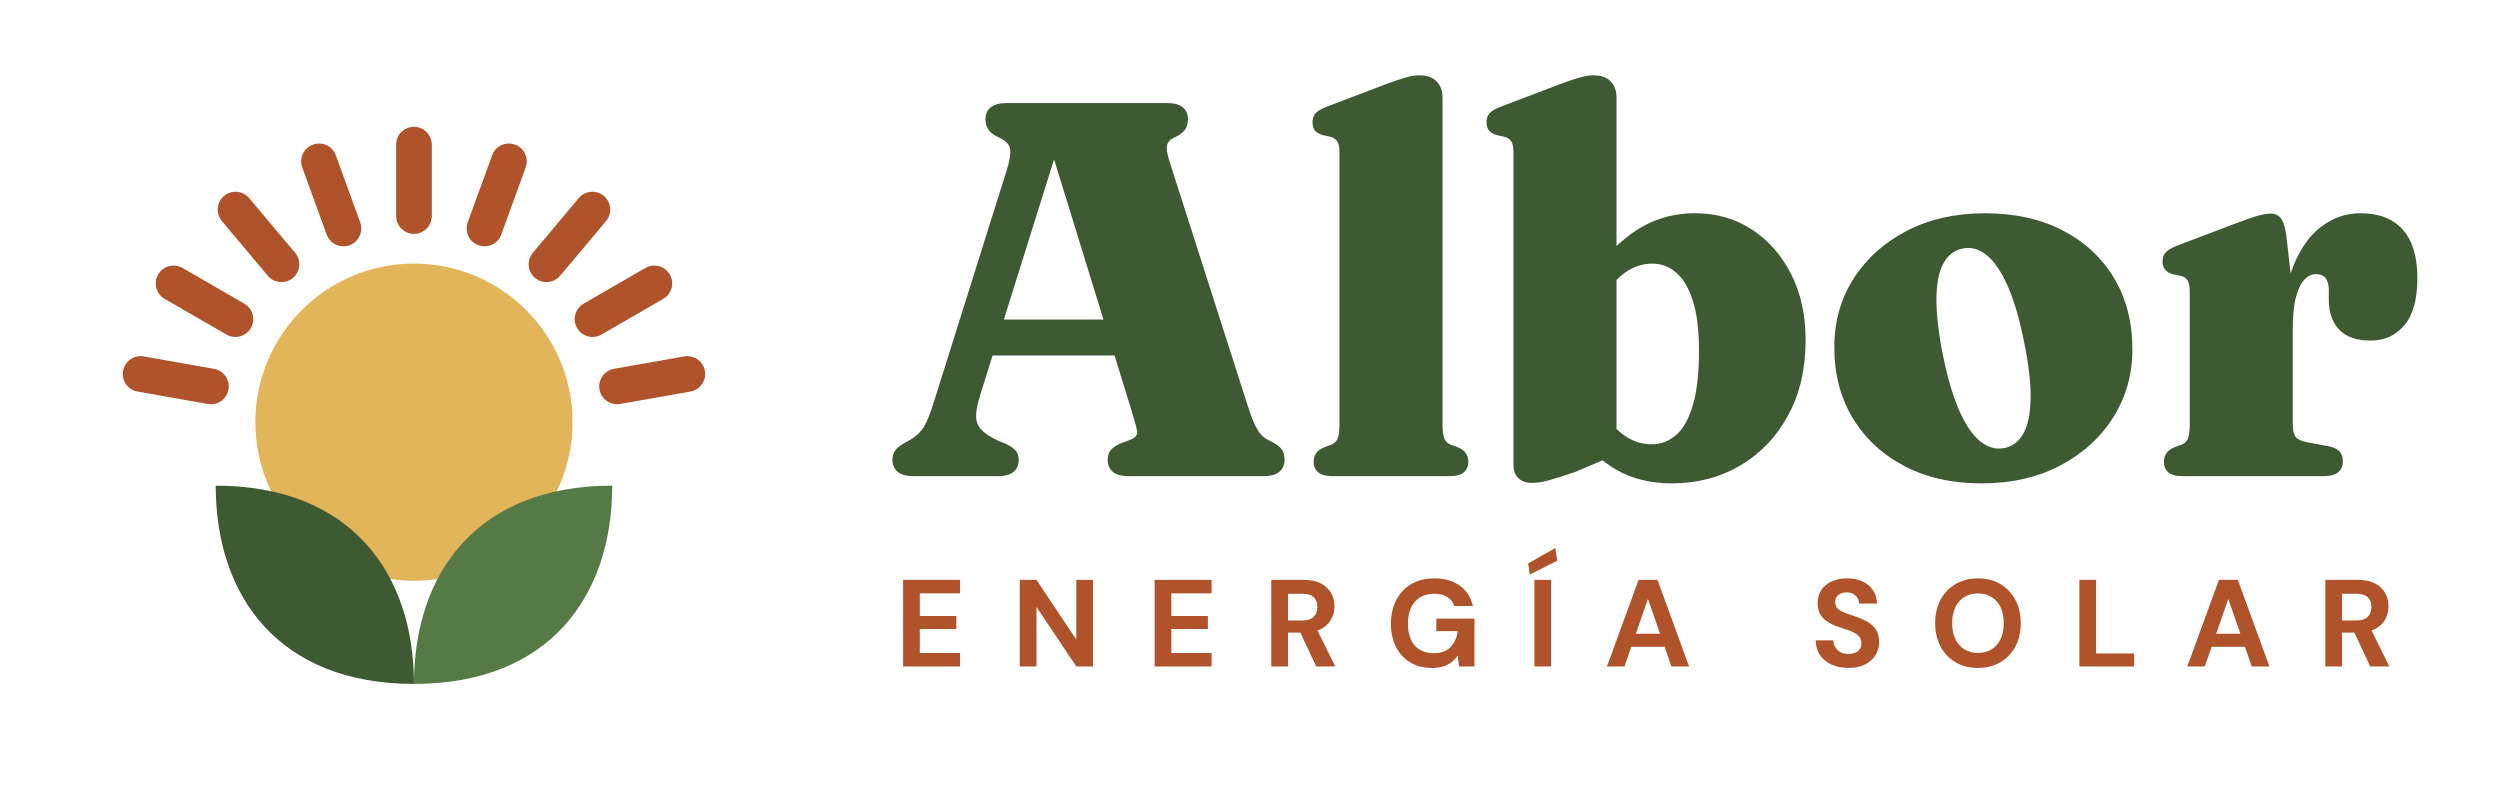
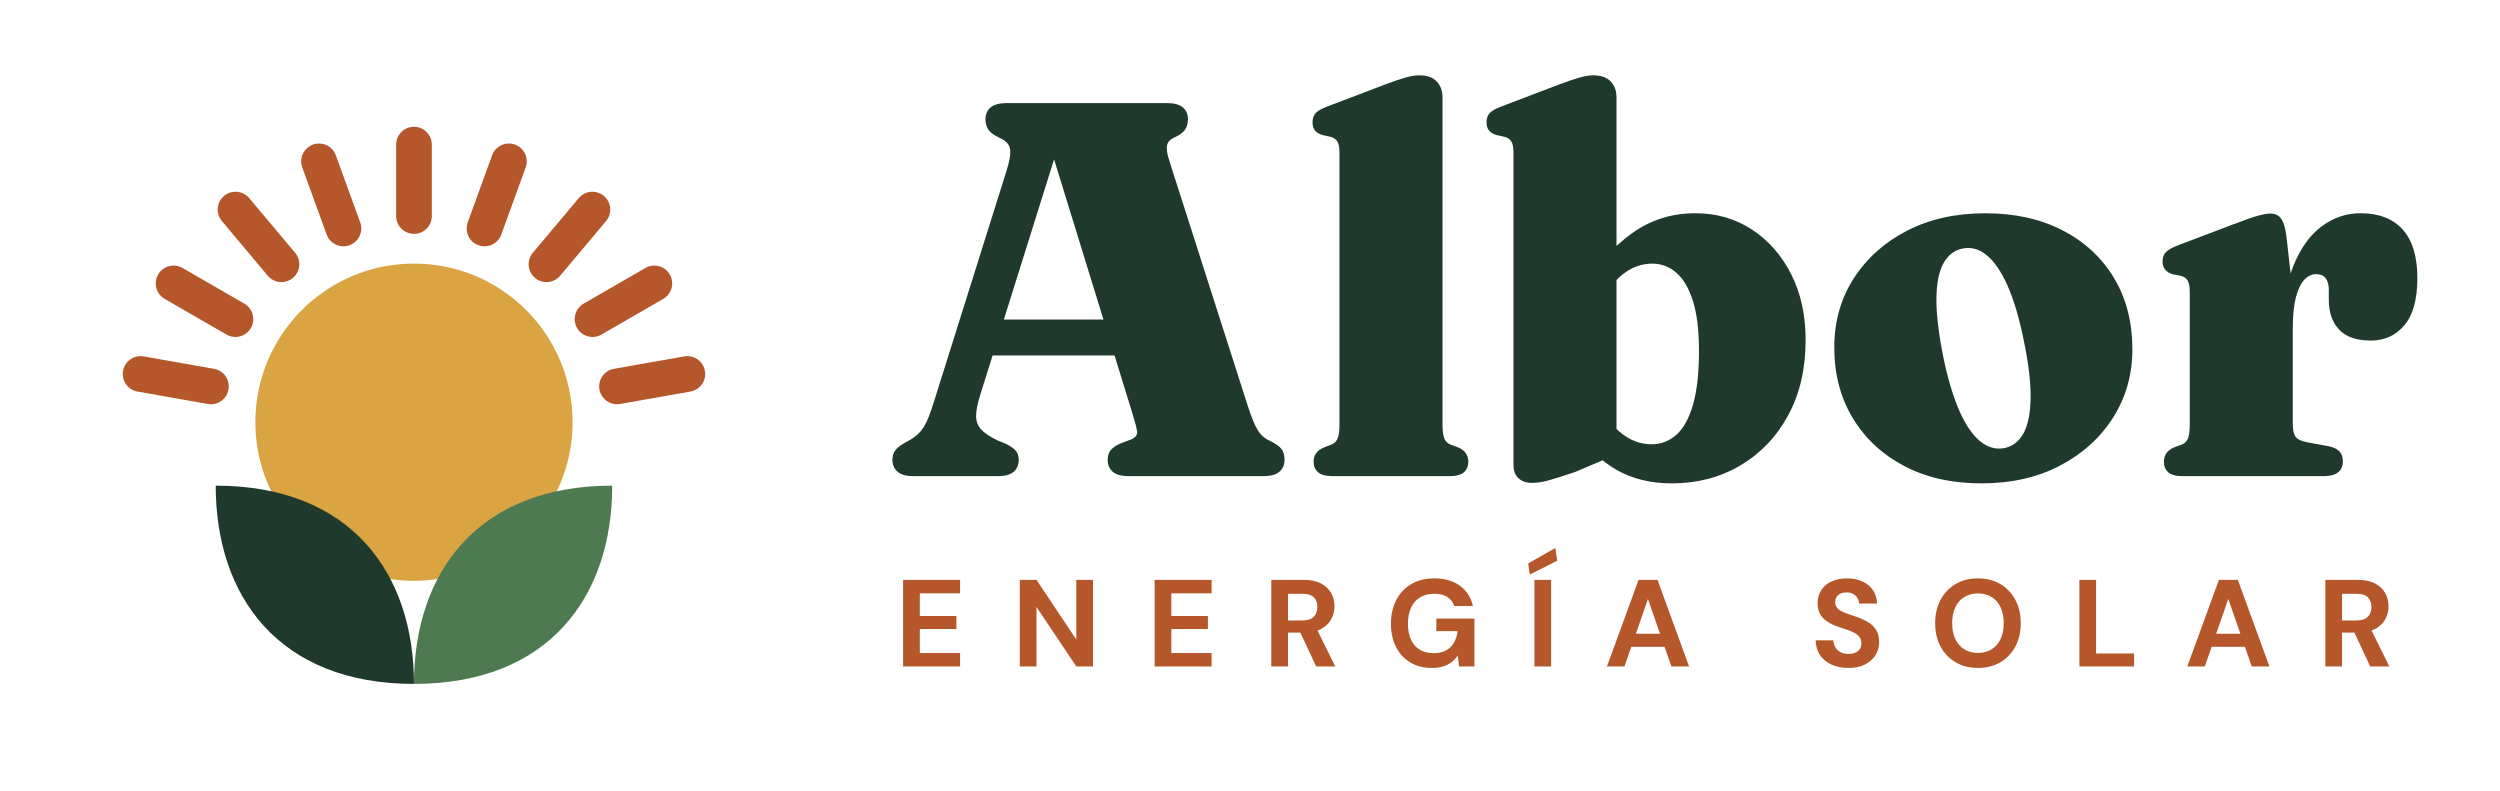
<svg xmlns="http://www.w3.org/2000/svg" viewBox="-12 -12 525.4 166" width="525" height="166">
  <g transform="scale(0.8333333) translate(-10 -20)">
-     <circle cx="100" cy="112" r="40" fill="#E3B55A" />
-     <line x1="48.79" y1="102.97" x2="31.06" y2="99.84" stroke="#B0532A" stroke-width="9" stroke-linecap="round" />
-     <line x1="54.97" y1="86.00" x2="39.38" y2="77.00" stroke="#B0532A" stroke-width="9" stroke-linecap="round" />
-     <line x1="66.58" y1="72.17" x2="55.00" y2="58.38" stroke="#B0532A" stroke-width="9" stroke-linecap="round" />
-     <line x1="82.21" y1="63.14" x2="76.06" y2="46.22" stroke="#B0532A" stroke-width="9" stroke-linecap="round" />
-     <line x1="100.00" y1="60.00" x2="100.00" y2="42.00" stroke="#B0532A" stroke-width="9" stroke-linecap="round" />
-     <line x1="117.79" y1="63.14" x2="123.94" y2="46.22" stroke="#B0532A" stroke-width="9" stroke-linecap="round" />
-     <line x1="133.42" y1="72.17" x2="145.00" y2="58.38" stroke="#B0532A" stroke-width="9" stroke-linecap="round" />
-     <line x1="145.03" y1="86.00" x2="160.62" y2="77.00" stroke="#B0532A" stroke-width="9" stroke-linecap="round" />
-     <line x1="151.21" y1="102.97" x2="168.94" y2="99.84" stroke="#B0532A" stroke-width="9" stroke-linecap="round" />
-     <path d="M100 178 C66 178 50 156 50 128 C84 128 100 150 100 178Z" fill="#3E5A33" />
-     <path d="M100 178 C134 178 150 156 150 128 C116 128 100 150 100 178Z" fill="#567A45" />
+     <circle cx="100" cy="112" r="40" fill="#D9A441" />
+     <line x1="48.79" y1="102.97" x2="31.06" y2="99.84" stroke="#B5562B" stroke-width="9" stroke-linecap="round" />
+     <line x1="54.97" y1="86.00" x2="39.38" y2="77.00" stroke="#B5562B" stroke-width="9" stroke-linecap="round" />
+     <line x1="66.58" y1="72.17" x2="55.00" y2="58.38" stroke="#B5562B" stroke-width="9" stroke-linecap="round" />
+     <line x1="82.21" y1="63.14" x2="76.06" y2="46.22" stroke="#B5562B" stroke-width="9" stroke-linecap="round" />
+     <line x1="100.00" y1="60.00" x2="100.00" y2="42.00" stroke="#B5562B" stroke-width="9" stroke-linecap="round" />
+     <line x1="117.79" y1="63.14" x2="123.94" y2="46.22" stroke="#B5562B" stroke-width="9" stroke-linecap="round" />
+     <line x1="133.42" y1="72.17" x2="145.00" y2="58.38" stroke="#B5562B" stroke-width="9" stroke-linecap="round" />
+     <line x1="145.03" y1="86.00" x2="160.62" y2="77.00" stroke="#B5562B" stroke-width="9" stroke-linecap="round" />
+     <line x1="151.21" y1="102.97" x2="168.94" y2="99.84" stroke="#B5562B" stroke-width="9" stroke-linecap="round" />
+     <path d="M100 178 C66 178 50 156 50 128 C84 128 100 150 100 178Z" fill="#1F3A2D" />
+     <path d="M100 178 C134 178 150 156 150 128 C116 128 100 150 100 178Z" fill="#4E7A52" />
  </g>
-   <path fill="#3E5A33" d="M193.796 55.089H226.466L226.567 62.638H193.611ZM202.095 84.59Q202.095 86.135 201.051 87.068Q200.007 88.0 197.755 88.0H179.891Q177.69 88.0 176.621 87.07Q175.551 86.141 175.551 84.595Q175.551 83.447 176.086 82.671Q176.621 81.896 177.942 81.112L179.281 80.378Q181.09 79.331 182.109 77.732Q183.128 76.133 184.321 72.219L199.597 23.628Q200.549 20.543 200.255 19.131Q199.961 17.72 197.951 16.841Q196.383 16.119 195.745 15.214Q195.106 14.31 195.106 12.999Q195.106 11.403 196.207 10.502Q197.307 9.6 199.553 9.6H233.271Q235.522 9.6 236.589 10.502Q237.656 11.403 237.656 12.994Q237.656 14.405 236.975 15.287Q236.295 16.169 234.973 16.74Q233.54 17.362 233.279 18.409Q233.019 19.456 233.758 21.775L250.199 73.137Q251.303 76.604 252.272 78.236Q253.24 79.869 254.825 80.546Q256.718 81.47 257.34 82.324Q257.961 83.178 257.961 84.59Q257.961 86.135 256.886 87.068Q255.811 88.0 253.565 88.0H225.173Q222.888 88.0 221.838 87.068Q220.788 86.135 220.788 84.59Q220.788 83.285 221.454 82.503Q222.121 81.722 223.526 81.112L225.677 80.311Q227.127 79.689 226.973 78.606Q226.819 77.522 226.052 75.03L208.664 18.633L210.898 17.048L193.998 70.953Q193.141 73.675 193.141 75.361Q193.141 77.046 194.188 78.18Q195.235 79.314 197.531 80.44L199.402 81.213Q200.662 81.829 201.379 82.554Q202.095 83.279 202.095 84.59Z M291.158 8.357V77.108Q291.158 79.174 291.533 80.073Q291.908 80.972 292.788 81.347L294.294 81.907Q295.481 82.366 296.03 83.15Q296.579 83.934 296.579 84.937Q296.579 86.387 295.657 87.194Q294.736 88.0 292.703 88.0H267.99Q265.963 88.0 265.017 87.194Q264.07 86.387 264.07 84.937Q264.07 83.94 264.616 83.156Q265.162 82.372 266.4 81.913L267.867 81.347Q268.752 80.966 269.127 80.073Q269.502 79.18 269.502 77.113V20.039Q269.502 18.331 269.035 17.633Q268.567 16.936 267.609 16.684L265.952 16.326Q264.81 15.973 264.325 15.326Q263.841 14.679 263.841 13.632Q263.841 12.445 264.499 11.711Q265.157 10.978 266.999 10.3L279.095 5.691Q281.873 4.65 283.48 4.207Q285.087 3.765 286.28 3.765Q288.722 3.765 289.94 5.061Q291.158 6.358 291.158 8.357Z M327.726 8.357V83.436L318.967 87.154Q314.778 88.56 313.093 88.991Q311.407 89.422 309.895 89.422Q308.193 89.422 307.132 88.459Q306.07 87.496 306.07 85.609V20.039Q306.07 18.331 305.603 17.633Q305.135 16.936 304.177 16.684L302.52 16.326Q301.378 15.973 300.893 15.326Q300.409 14.679 300.409 13.632Q300.409 12.445 301.067 11.711Q301.725 10.978 303.567 10.3L315.663 5.691Q318.441 4.65 320.045 4.207Q321.65 3.765 322.848 3.765Q325.29 3.765 326.508 5.061Q327.726 6.358 327.726 8.357ZM323.868 52.462 320.295 48.839Q324.976 41.324 330.873 37.037Q336.77 32.75 344.285 32.75Q350.938 32.75 356.163 36.161Q361.388 39.571 364.428 45.552Q367.469 51.533 367.469 59.395Q367.469 68.478 363.787 75.243Q360.105 82.008 353.732 85.766Q347.359 89.523 339.329 89.523Q332.626 89.523 327.58 86.597Q322.535 83.671 318.967 77.814L324.422 73.989Q326.998 77.858 329.557 79.58Q332.116 81.302 335.129 81.302Q338.063 81.302 340.309 79.309Q342.554 77.315 343.806 72.964Q345.057 68.613 345.057 61.63Q345.057 55.167 343.772 51.152Q342.487 47.137 340.284 45.239Q338.08 43.34 335.258 43.34Q331.931 43.34 329.109 45.527Q326.287 47.714 323.868 52.462Z M405.224 32.756Q414.531 32.756 421.481 36.351Q428.431 39.946 432.286 46.37Q436.142 52.793 436.142 61.338Q436.142 69.279 432.113 75.655Q428.083 82.03 420.96 85.777Q413.837 89.523 404.412 89.523Q395.155 89.523 388.208 85.878Q381.262 82.232 377.378 75.806Q373.494 69.38 373.494 60.941Q373.494 52.843 377.549 46.496Q381.603 40.148 388.726 36.452Q395.85 32.756 405.224 32.756ZM409.284 82.097Q411.838 81.565 413.26 78.99Q414.682 76.414 414.752 71.578Q414.822 66.742 413.31 59.462Q411.899 52.468 409.917 48.002Q407.934 43.536 405.523 41.565Q403.113 39.594 400.402 40.182Q397.849 40.714 396.427 43.29Q395.004 45.866 394.96 50.676Q394.915 55.486 396.376 62.817Q397.793 69.761 399.773 74.252Q401.752 78.743 404.166 80.689Q406.579 82.635 409.284 82.097Z M467.76 57.654Q467.76 49.237 470.019 43.704Q472.279 38.171 475.98 35.461Q479.682 32.75 484.078 32.75Q489.874 32.75 492.954 36.18Q496.034 39.61 496.034 46.353Q496.034 53.062 493.31 56.287Q490.585 59.513 486.228 59.513Q481.821 59.513 479.62 57.237Q477.419 54.96 477.419 50.928V48.649Q477.369 47.176 476.73 46.364Q476.092 45.552 474.726 45.552Q473.393 45.552 472.287 46.717Q471.181 47.882 470.518 50.365Q469.854 52.849 469.854 56.954ZM468.493 37.41 469.854 49.5V77.108Q469.854 78.922 470.431 79.723Q471.008 80.524 472.895 80.888L477.336 81.705Q478.876 82.013 479.626 82.77Q480.376 83.526 480.376 84.886Q480.376 86.387 479.382 87.194Q478.388 88.0 476.395 88.0H446.686Q444.603 88.0 443.685 87.194Q442.766 86.387 442.766 84.937Q442.766 83.94 443.312 83.156Q443.858 82.372 445.04 81.913L446.563 81.347Q447.448 80.972 447.823 80.076Q448.198 79.18 448.198 77.108V49.243Q448.198 47.591 447.731 46.865Q447.263 46.14 446.305 45.888L444.648 45.586Q443.506 45.233 442.993 44.558Q442.481 43.883 442.481 42.892Q442.481 41.649 443.195 40.918Q443.909 40.187 445.695 39.504L457.439 35.046Q461.073 33.658 462.649 33.24Q464.226 32.823 465.127 32.823Q466.617 32.823 467.379 33.865Q468.14 34.906 468.493 37.41Z" />
-   <path fill="#B0532A" d="M177.798 128.0V109.8H189.772V112.63H181.308V117.389H188.992V120.133H181.308V125.17H189.772V128.0Z M202.316 128.0V109.8H205.826L214.198 122.344V109.8H217.708V128.0H214.198L205.826 115.487V128.0Z M230.656 128.0V109.8H242.63V112.63H234.166V117.389H241.85V120.133H234.166V125.17H242.63V128.0Z M255.174 128.0V109.8H261.979Q264.172 109.8 265.608 110.553Q267.044 111.306 267.747 112.563Q268.451 113.82 268.451 115.374Q268.451 116.83 267.765 118.09Q267.079 119.35 265.64 120.116Q264.201 120.882 261.936 120.882H258.684V128.0ZM264.611 128.0 260.866 119.999H264.666L268.617 128.0ZM258.684 118.328H261.762Q263.355 118.328 264.109 117.55Q264.863 116.772 264.863 115.491Q264.863 114.23 264.119 113.479Q263.376 112.728 261.752 112.728H258.684Z M288.892 128.312Q286.314 128.312 284.382 127.152Q282.45 125.992 281.384 123.901Q280.318 121.81 280.318 119.017Q280.318 116.22 281.42 114.073Q282.522 111.926 284.572 110.707Q286.622 109.488 289.463 109.488Q292.683 109.488 294.806 111.026Q296.929 112.563 297.546 115.296H293.622Q293.228 114.085 292.173 113.405Q291.118 112.724 289.448 112.724Q287.674 112.724 286.423 113.492Q285.172 114.259 284.534 115.672Q283.895 117.084 283.895 119.033Q283.895 120.996 284.541 122.384Q285.187 123.771 286.394 124.487Q287.601 125.204 289.244 125.204Q291.638 125.204 292.869 123.907Q294.099 122.61 294.338 120.571H289.863V117.941H297.869V128.0H294.633L294.359 125.696Q293.785 126.533 293.024 127.122Q292.263 127.71 291.249 128.011Q290.234 128.312 288.892 128.312Z M310.476 128.0V109.8H313.986V128.0ZM309.492 108.682 309.167 106.349 314.865 103.093 315.269 105.773Z M325.718 128.0 332.365 109.8H336.34L342.976 128.0H339.26L334.332 113.81L329.393 128.0ZM328.649 123.869 329.578 121.125H338.841L339.754 123.869Z  M376.479 128.312Q374.507 128.312 372.957 127.63Q371.406 126.947 370.516 125.647Q369.626 124.347 369.581 122.51H373.301Q373.332 123.332 373.719 123.977Q374.106 124.623 374.804 124.996Q375.502 125.369 376.464 125.369Q377.289 125.369 377.901 125.103Q378.513 124.837 378.854 124.341Q379.195 123.845 379.195 123.159Q379.195 122.382 378.823 121.864Q378.452 121.346 377.786 120.975Q377.121 120.605 376.246 120.303Q375.372 120.001 374.421 119.698Q372.248 118.985 371.12 117.817Q369.991 116.649 369.991 114.709Q369.991 113.074 370.779 111.91Q371.568 110.747 372.969 110.117Q374.37 109.488 376.169 109.488Q378.017 109.488 379.411 110.13Q380.805 110.773 381.616 111.957Q382.428 113.141 382.474 114.776H378.708Q378.692 114.159 378.371 113.629Q378.05 113.099 377.478 112.771Q376.906 112.442 376.121 112.442Q375.438 112.416 374.884 112.653Q374.331 112.889 374.008 113.341Q373.686 113.793 373.686 114.47Q373.686 115.126 374.002 115.572Q374.318 116.019 374.896 116.335Q375.474 116.651 376.245 116.925Q377.017 117.199 377.928 117.498Q379.299 117.955 380.433 118.592Q381.567 119.229 382.243 120.248Q382.92 121.266 382.92 122.922Q382.92 124.359 382.177 125.585Q381.435 126.81 380.007 127.561Q378.579 128.312 376.479 128.312Z M403.674 128.312Q401.002 128.312 398.983 127.121Q396.963 125.931 395.828 123.812Q394.692 121.693 394.692 118.9Q394.692 116.118 395.828 113.999Q396.963 111.88 398.983 110.684Q401.002 109.488 403.674 109.488Q406.367 109.488 408.389 110.684Q410.411 111.88 411.546 113.999Q412.682 116.118 412.682 118.9Q412.682 121.693 411.546 123.812Q410.411 125.931 408.389 127.121Q406.367 128.312 403.674 128.312ZM403.674 125.154Q405.345 125.154 406.566 124.394Q407.786 123.634 408.445 122.231Q409.104 120.829 409.104 118.9Q409.104 116.956 408.445 115.561Q407.786 114.166 406.566 113.412Q405.345 112.657 403.674 112.657Q402.044 112.657 400.816 113.412Q399.587 114.166 398.928 115.561Q398.269 116.956 398.269 118.9Q398.269 120.829 398.928 122.231Q399.587 123.634 400.816 124.394Q402.044 125.154 403.674 125.154Z M425.006 128.0V109.8H428.516V125.267H436.504V128.0Z M447.684 128.0 454.331 109.8H458.306L464.942 128.0H461.226L456.298 113.81L451.359 128.0ZM450.615 123.869 451.544 121.125H460.807L461.72 123.869Z M476.694 128.0V109.8H483.499Q485.692 109.8 487.128 110.553Q488.564 111.306 489.267 112.563Q489.971 113.82 489.971 115.374Q489.971 116.83 489.285 118.09Q488.599 119.35 487.16 120.116Q485.721 120.882 483.456 120.882H480.204V128.0ZM486.131 128.0 482.386 119.999H486.186L490.137 128.0ZM480.204 118.328H483.282Q484.875 118.328 485.629 117.55Q486.383 116.772 486.383 115.491Q486.383 114.23 485.639 113.479Q484.896 112.728 483.272 112.728H480.204Z" />
+   <path fill="#1F3A2D" d="M193.796 55.089H226.466L226.567 62.638H193.611ZM202.095 84.59Q202.095 86.135 201.051 87.068Q200.007 88.0 197.755 88.0H179.891Q177.69 88.0 176.621 87.07Q175.551 86.141 175.551 84.595Q175.551 83.447 176.086 82.671Q176.621 81.896 177.942 81.112L179.281 80.378Q181.09 79.331 182.109 77.732Q183.128 76.133 184.321 72.219L199.597 23.628Q200.549 20.543 200.255 19.131Q199.961 17.72 197.951 16.841Q196.383 16.119 195.745 15.214Q195.106 14.31 195.106 12.999Q195.106 11.403 196.207 10.502Q197.307 9.6 199.553 9.6H233.271Q235.522 9.6 236.589 10.502Q237.656 11.403 237.656 12.994Q237.656 14.405 236.975 15.287Q236.295 16.169 234.973 16.74Q233.54 17.362 233.279 18.409Q233.019 19.456 233.758 21.775L250.199 73.137Q251.303 76.604 252.272 78.236Q253.24 79.869 254.825 80.546Q256.718 81.47 257.34 82.324Q257.961 83.178 257.961 84.59Q257.961 86.135 256.886 87.068Q255.811 88.0 253.565 88.0H225.173Q222.888 88.0 221.838 87.068Q220.788 86.135 220.788 84.59Q220.788 83.285 221.454 82.503Q222.121 81.722 223.526 81.112L225.677 80.311Q227.127 79.689 226.973 78.606Q226.819 77.522 226.052 75.03L208.664 18.633L210.898 17.048L193.998 70.953Q193.141 73.675 193.141 75.361Q193.141 77.046 194.188 78.18Q195.235 79.314 197.531 80.44L199.402 81.213Q200.662 81.829 201.379 82.554Q202.095 83.279 202.095 84.59Z M291.158 8.357V77.108Q291.158 79.174 291.533 80.073Q291.908 80.972 292.788 81.347L294.294 81.907Q295.481 82.366 296.03 83.15Q296.579 83.934 296.579 84.937Q296.579 86.387 295.657 87.194Q294.736 88.0 292.703 88.0H267.99Q265.963 88.0 265.017 87.194Q264.07 86.387 264.07 84.937Q264.07 83.94 264.616 83.156Q265.162 82.372 266.4 81.913L267.867 81.347Q268.752 80.966 269.127 80.073Q269.502 79.18 269.502 77.113V20.039Q269.502 18.331 269.035 17.633Q268.567 16.936 267.609 16.684L265.952 16.326Q264.81 15.973 264.325 15.326Q263.841 14.679 263.841 13.632Q263.841 12.445 264.499 11.711Q265.157 10.978 266.999 10.3L279.095 5.691Q281.873 4.65 283.48 4.207Q285.087 3.765 286.28 3.765Q288.722 3.765 289.94 5.061Q291.158 6.358 291.158 8.357Z M327.726 8.357V83.436L318.967 87.154Q314.778 88.56 313.093 88.991Q311.407 89.422 309.895 89.422Q308.193 89.422 307.132 88.459Q306.07 87.496 306.07 85.609V20.039Q306.07 18.331 305.603 17.633Q305.135 16.936 304.177 16.684L302.52 16.326Q301.378 15.973 300.893 15.326Q300.409 14.679 300.409 13.632Q300.409 12.445 301.067 11.711Q301.725 10.978 303.567 10.3L315.663 5.691Q318.441 4.65 320.045 4.207Q321.65 3.765 322.848 3.765Q325.29 3.765 326.508 5.061Q327.726 6.358 327.726 8.357ZM323.868 52.462 320.295 48.839Q324.976 41.324 330.873 37.037Q336.77 32.75 344.285 32.75Q350.938 32.75 356.163 36.161Q361.388 39.571 364.428 45.552Q367.469 51.533 367.469 59.395Q367.469 68.478 363.787 75.243Q360.105 82.008 353.732 85.766Q347.359 89.523 339.329 89.523Q332.626 89.523 327.58 86.597Q322.535 83.671 318.967 77.814L324.422 73.989Q326.998 77.858 329.557 79.58Q332.116 81.302 335.129 81.302Q338.063 81.302 340.309 79.309Q342.554 77.315 343.806 72.964Q345.057 68.613 345.057 61.63Q345.057 55.167 343.772 51.152Q342.487 47.137 340.284 45.239Q338.08 43.34 335.258 43.34Q331.931 43.34 329.109 45.527Q326.287 47.714 323.868 52.462Z M405.224 32.756Q414.531 32.756 421.481 36.351Q428.431 39.946 432.286 46.37Q436.142 52.793 436.142 61.338Q436.142 69.279 432.113 75.655Q428.083 82.03 420.96 85.777Q413.837 89.523 404.412 89.523Q395.155 89.523 388.208 85.878Q381.262 82.232 377.378 75.806Q373.494 69.38 373.494 60.941Q373.494 52.843 377.549 46.496Q381.603 40.148 388.726 36.452Q395.85 32.756 405.224 32.756ZM409.284 82.097Q411.838 81.565 413.26 78.99Q414.682 76.414 414.752 71.578Q414.822 66.742 413.31 59.462Q411.899 52.468 409.917 48.002Q407.934 43.536 405.523 41.565Q403.113 39.594 400.402 40.182Q397.849 40.714 396.427 43.29Q395.004 45.866 394.96 50.676Q394.915 55.486 396.376 62.817Q397.793 69.761 399.773 74.252Q401.752 78.743 404.166 80.689Q406.579 82.635 409.284 82.097Z M467.76 57.654Q467.76 49.237 470.019 43.704Q472.279 38.171 475.98 35.461Q479.682 32.75 484.078 32.75Q489.874 32.75 492.954 36.18Q496.034 39.61 496.034 46.353Q496.034 53.062 493.31 56.287Q490.585 59.513 486.228 59.513Q481.821 59.513 479.62 57.237Q477.419 54.96 477.419 50.928V48.649Q477.369 47.176 476.73 46.364Q476.092 45.552 474.726 45.552Q473.393 45.552 472.287 46.717Q471.181 47.882 470.518 50.365Q469.854 52.849 469.854 56.954ZM468.493 37.41 469.854 49.5V77.108Q469.854 78.922 470.431 79.723Q471.008 80.524 472.895 80.888L477.336 81.705Q478.876 82.013 479.626 82.77Q480.376 83.526 480.376 84.886Q480.376 86.387 479.382 87.194Q478.388 88.0 476.395 88.0H446.686Q444.603 88.0 443.685 87.194Q442.766 86.387 442.766 84.937Q442.766 83.94 443.312 83.156Q443.858 82.372 445.04 81.913L446.563 81.347Q447.448 80.972 447.823 80.076Q448.198 79.18 448.198 77.108V49.243Q448.198 47.591 447.731 46.865Q447.263 46.14 446.305 45.888L444.648 45.586Q443.506 45.233 442.993 44.558Q442.481 43.883 442.481 42.892Q442.481 41.649 443.195 40.918Q443.909 40.187 445.695 39.504L457.439 35.046Q461.073 33.658 462.649 33.24Q464.226 32.823 465.127 32.823Q466.617 32.823 467.379 33.865Q468.14 34.906 468.493 37.41Z" />
+   <path fill="#B5562B" d="M177.798 128.0V109.8H189.772V112.63H181.308V117.389H188.992V120.133H181.308V125.17H189.772V128.0Z M202.316 128.0V109.8H205.826L214.198 122.344V109.8H217.708V128.0H214.198L205.826 115.487V128.0Z M230.656 128.0V109.8H242.63V112.63H234.166V117.389H241.85V120.133H234.166V125.17H242.63V128.0Z M255.174 128.0V109.8H261.979Q264.172 109.8 265.608 110.553Q267.044 111.306 267.747 112.563Q268.451 113.82 268.451 115.374Q268.451 116.83 267.765 118.09Q267.079 119.35 265.64 120.116Q264.201 120.882 261.936 120.882H258.684V128.0ZM264.611 128.0 260.866 119.999H264.666L268.617 128.0ZM258.684 118.328H261.762Q263.355 118.328 264.109 117.55Q264.863 116.772 264.863 115.491Q264.863 114.23 264.119 113.479Q263.376 112.728 261.752 112.728H258.684Z M288.892 128.312Q286.314 128.312 284.382 127.152Q282.45 125.992 281.384 123.901Q280.318 121.81 280.318 119.017Q280.318 116.22 281.42 114.073Q282.522 111.926 284.572 110.707Q286.622 109.488 289.463 109.488Q292.683 109.488 294.806 111.026Q296.929 112.563 297.546 115.296H293.622Q293.228 114.085 292.173 113.405Q291.118 112.724 289.448 112.724Q287.674 112.724 286.423 113.492Q285.172 114.259 284.534 115.672Q283.895 117.084 283.895 119.033Q283.895 120.996 284.541 122.384Q285.187 123.771 286.394 124.487Q287.601 125.204 289.244 125.204Q291.638 125.204 292.869 123.907Q294.099 122.61 294.338 120.571H289.863V117.941H297.869V128.0H294.633L294.359 125.696Q293.785 126.533 293.024 127.122Q292.263 127.71 291.249 128.011Q290.234 128.312 288.892 128.312Z M310.476 128.0V109.8H313.986V128.0ZM309.492 108.682 309.167 106.349 314.865 103.093 315.269 105.773Z M325.718 128.0 332.365 109.8H336.34L342.976 128.0H339.26L334.332 113.81L329.393 128.0ZM328.649 123.869 329.578 121.125H338.841L339.754 123.869Z  M376.479 128.312Q374.507 128.312 372.957 127.63Q371.406 126.947 370.516 125.647Q369.626 124.347 369.581 122.51H373.301Q373.332 123.332 373.719 123.977Q374.106 124.623 374.804 124.996Q375.502 125.369 376.464 125.369Q377.289 125.369 377.901 125.103Q378.513 124.837 378.854 124.341Q379.195 123.845 379.195 123.159Q379.195 122.382 378.823 121.864Q378.452 121.346 377.786 120.975Q377.121 120.605 376.246 120.303Q375.372 120.001 374.421 119.698Q372.248 118.985 371.12 117.817Q369.991 116.649 369.991 114.709Q369.991 113.074 370.779 111.91Q371.568 110.747 372.969 110.117Q374.37 109.488 376.169 109.488Q378.017 109.488 379.411 110.13Q380.805 110.773 381.616 111.957Q382.428 113.141 382.474 114.776H378.708Q378.692 114.159 378.371 113.629Q378.05 113.099 377.478 112.771Q376.906 112.442 376.121 112.442Q375.438 112.416 374.884 112.653Q374.331 112.889 374.008 113.341Q373.686 113.793 373.686 114.47Q373.686 115.126 374.002 115.572Q374.318 116.019 374.896 116.335Q375.474 116.651 376.245 116.925Q377.017 117.199 377.928 117.498Q379.299 117.955 380.433 118.592Q381.567 119.229 382.243 120.248Q382.92 121.266 382.92 122.922Q382.92 124.359 382.177 125.585Q381.435 126.81 380.007 127.561Q378.579 128.312 376.479 128.312Z M403.674 128.312Q401.002 128.312 398.983 127.121Q396.963 125.931 395.828 123.812Q394.692 121.693 394.692 118.9Q394.692 116.118 395.828 113.999Q396.963 111.88 398.983 110.684Q401.002 109.488 403.674 109.488Q406.367 109.488 408.389 110.684Q410.411 111.88 411.546 113.999Q412.682 116.118 412.682 118.9Q412.682 121.693 411.546 123.812Q410.411 125.931 408.389 127.121Q406.367 128.312 403.674 128.312ZM403.674 125.154Q405.345 125.154 406.566 124.394Q407.786 123.634 408.445 122.231Q409.104 120.829 409.104 118.9Q409.104 116.956 408.445 115.561Q407.786 114.166 406.566 113.412Q405.345 112.657 403.674 112.657Q402.044 112.657 400.816 113.412Q399.587 114.166 398.928 115.561Q398.269 116.956 398.269 118.9Q398.269 120.829 398.928 122.231Q399.587 123.634 400.816 124.394Q402.044 125.154 403.674 125.154Z M425.006 128.0V109.8H428.516V125.267H436.504V128.0Z M447.684 128.0 454.331 109.8H458.306L464.942 128.0H461.226L456.298 113.81L451.359 128.0ZM450.615 123.869 451.544 121.125H460.807L461.72 123.869Z M476.694 128.0V109.8H483.499Q485.692 109.8 487.128 110.553Q488.564 111.306 489.267 112.563Q489.971 113.82 489.971 115.374Q489.971 116.83 489.285 118.09Q488.599 119.35 487.16 120.116Q485.721 120.882 483.456 120.882H480.204V128.0ZM486.131 128.0 482.386 119.999H486.186L490.137 128.0ZM480.204 118.328H483.282Q484.875 118.328 485.629 117.55Q486.383 116.772 486.383 115.491Q486.383 114.23 485.639 113.479Q484.896 112.728 483.272 112.728H480.204Z" />
</svg>
